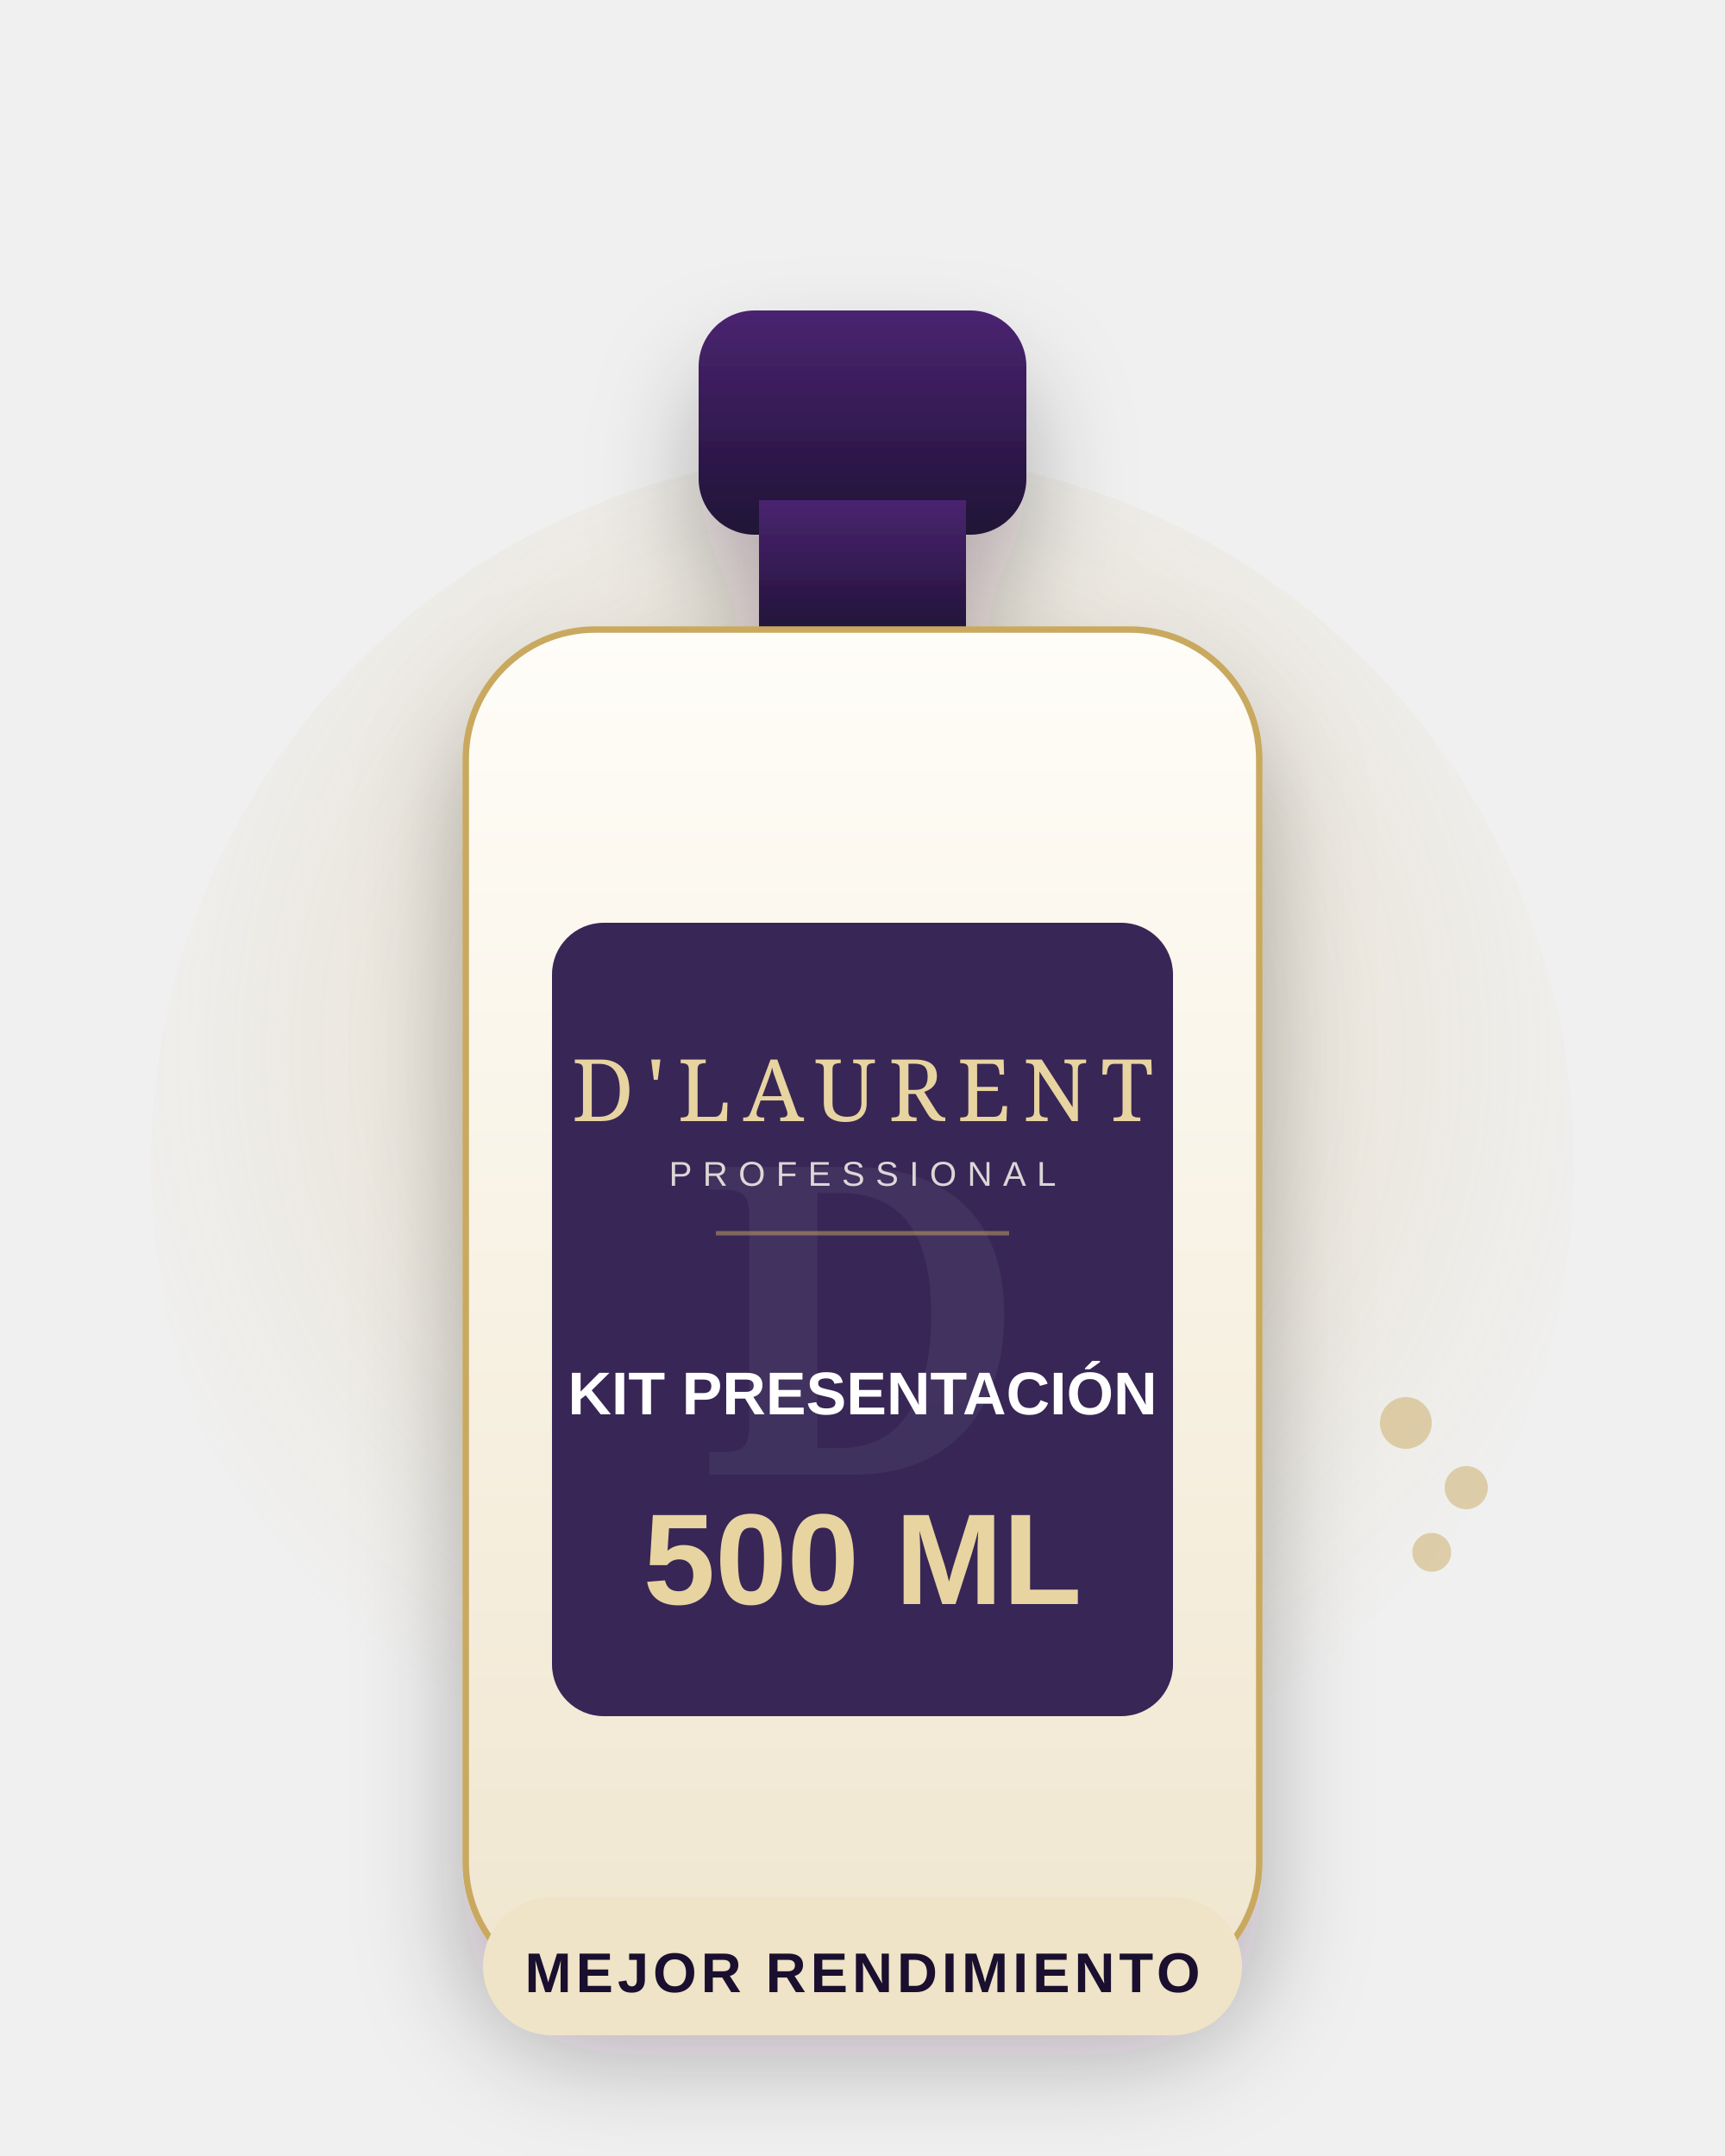
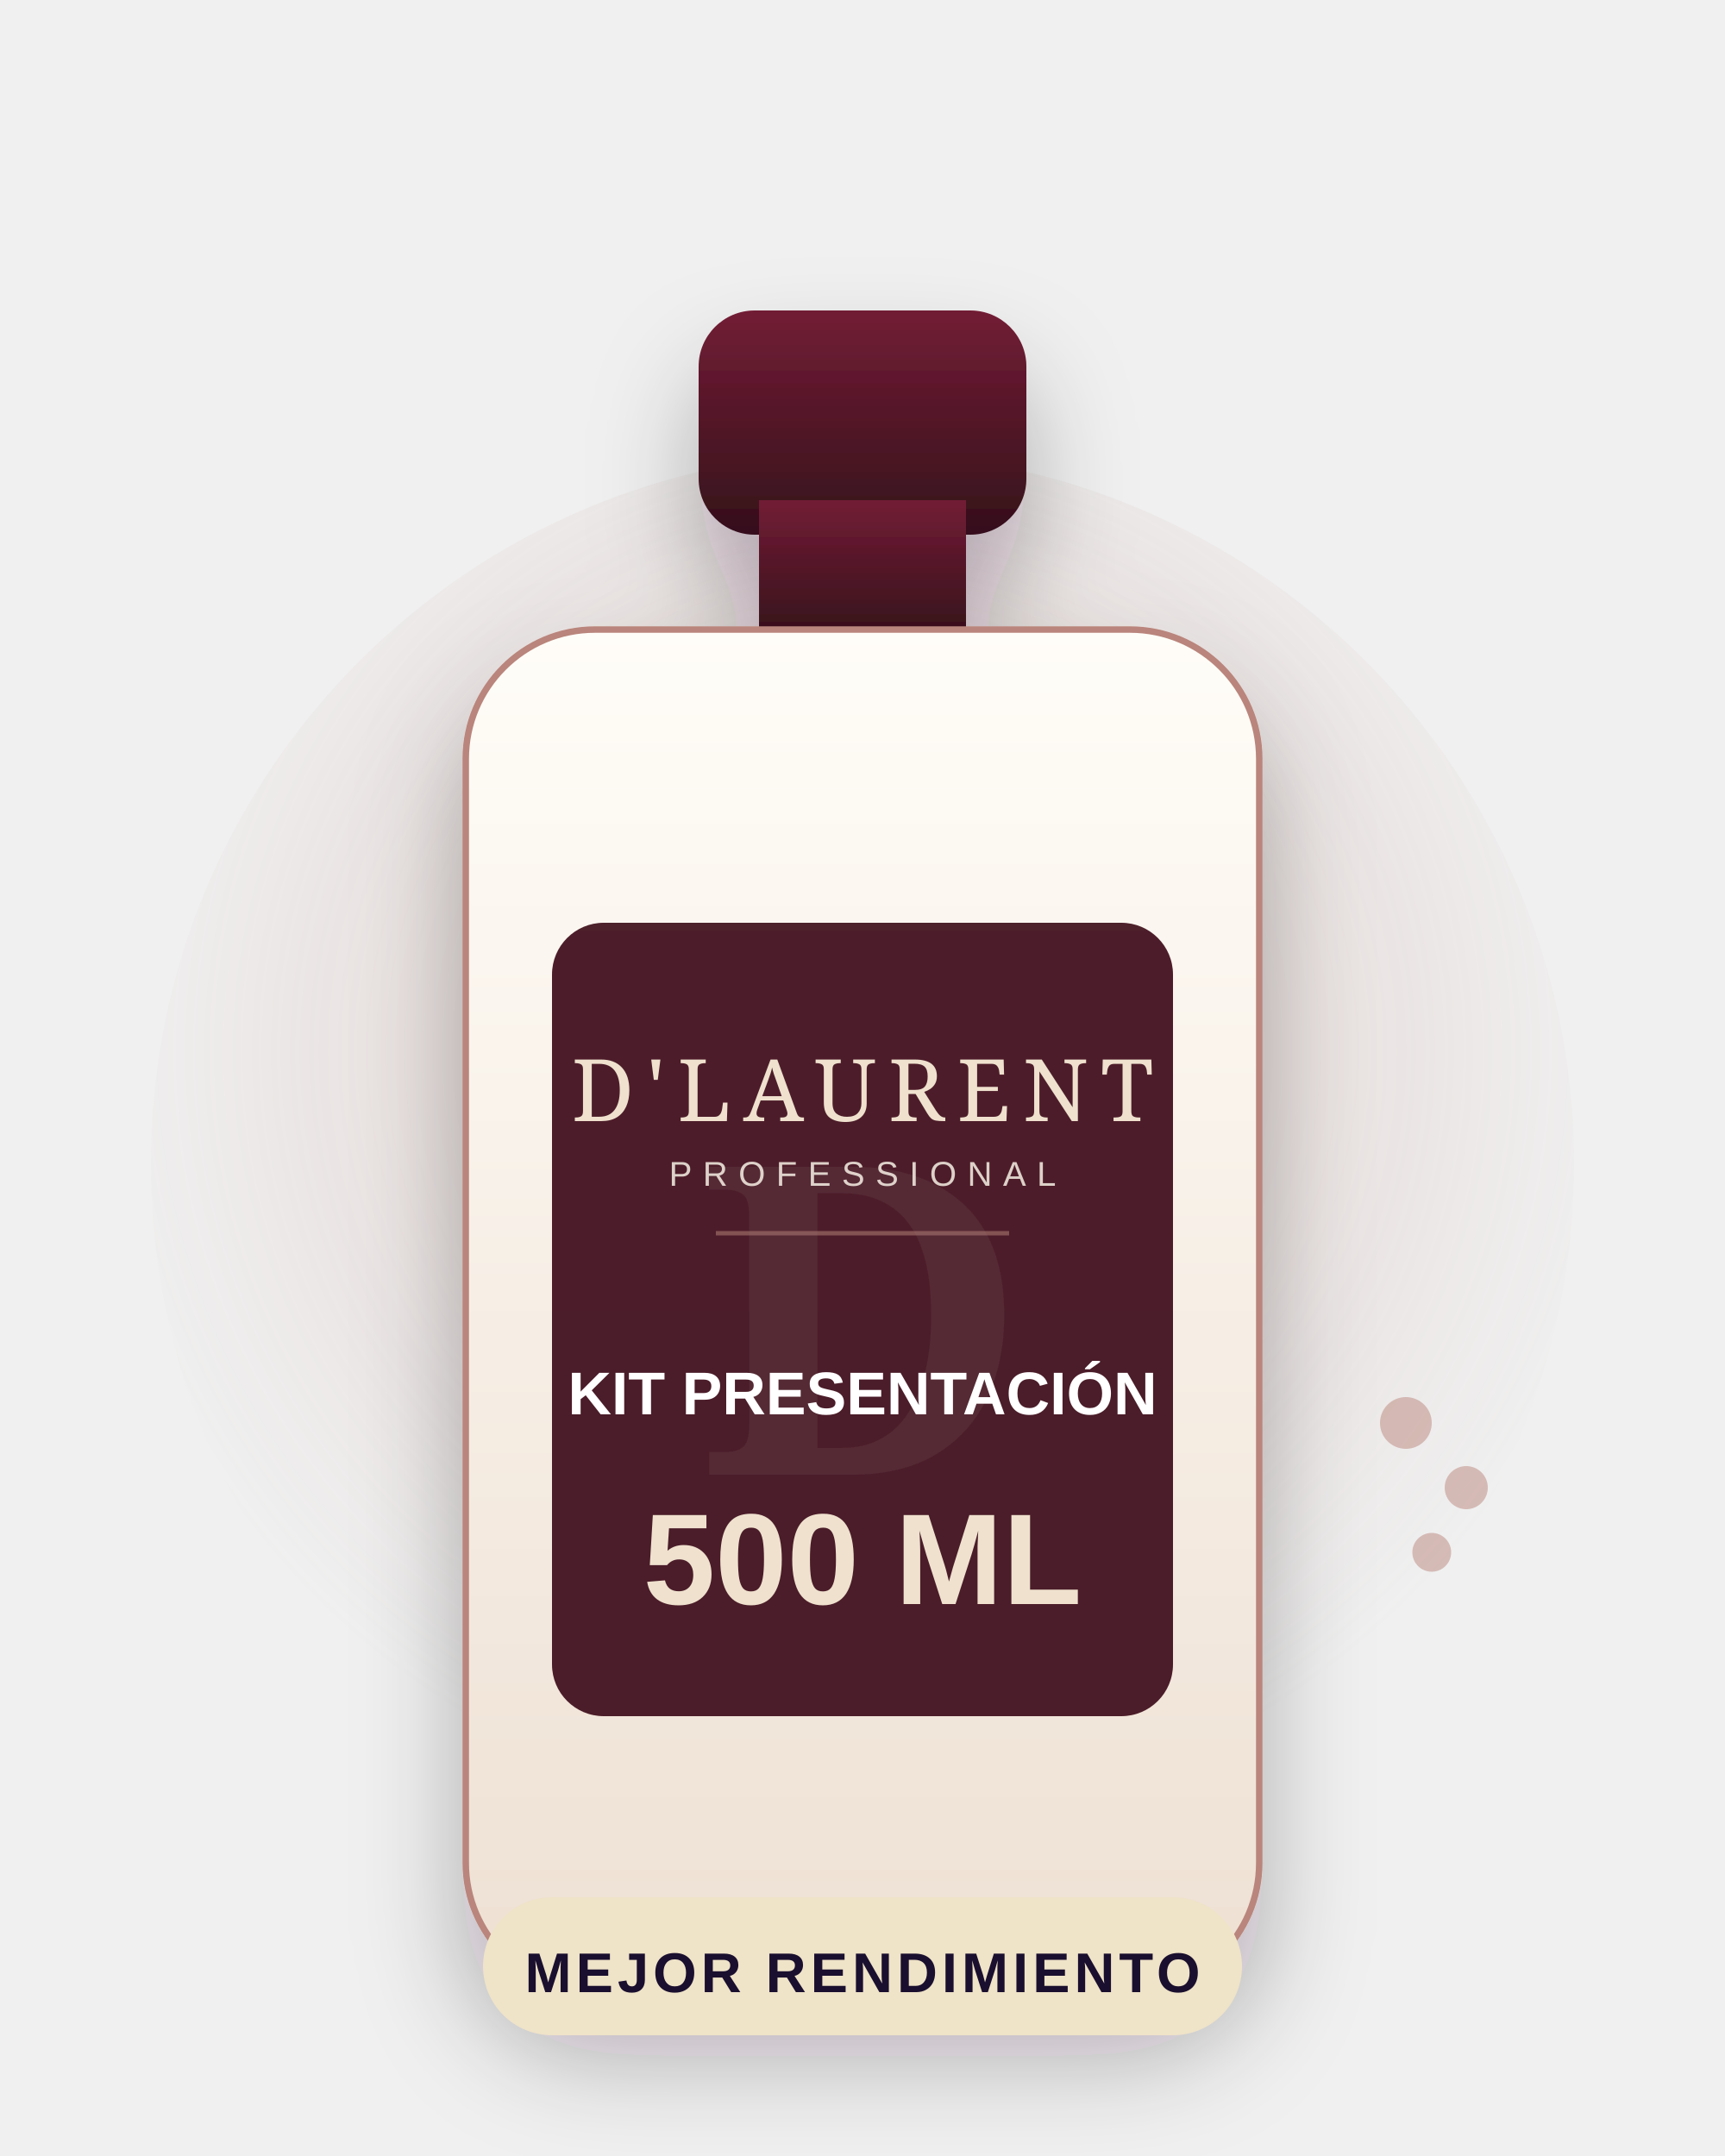
<svg xmlns="http://www.w3.org/2000/svg" viewBox="0 0 400 500" role="img" aria-label="Kit D'Laurent Professional 500ML">
  <defs>
    <linearGradient id="body500" x1="0" y1="0" x2="0" y2="1">
      <stop offset="0%" stop-color="#fffdf8" />
-       <stop offset="100%" stop-color="#f0e6cf" />
+       <stop offset="100%" stop-color="#eee0d3" />
    </linearGradient>
    <linearGradient id="cap500" x1="0" y1="0" x2="0" y2="1">
-       <stop offset="0%" stop-color="#4a2470" />
-       <stop offset="100%" stop-color="#1f1236" />
+       <stop offset="0%" stop-color="#721d35" />
+       <stop offset="100%" stop-color="#34101b" />
    </linearGradient>
    <radialGradient id="glow500" cx="50%" cy="42%" r="55%">
-       <stop offset="0%" stop-color="#c9a961" stop-opacity="0.32" />
-       <stop offset="100%" stop-color="#c9a961" stop-opacity="0" />
+       <stop offset="0%" stop-color="#b9857c" stop-opacity="0.32" />
+       <stop offset="100%" stop-color="#b9857c" stop-opacity="0" />
    </radialGradient>
    <filter id="shadow500" x="-40%" y="-20%" width="180%" height="150%">
-       <feDropShadow dx="0" dy="14" stdDeviation="12" flood-color="#150c26" flood-opacity="0.28" />
+       <feDropShadow dx="0" dy="14" stdDeviation="12" flood-color="#1c0b12" flood-opacity="0.28" />
    </filter>
  </defs>
  <ellipse cx="200" cy="270" rx="165" ry="165" fill="url(#glow500)" />
-   <g fill="#c9a961" opacity="0.5">
+   <g fill="#b9857c" opacity="0.5">
    <circle cx="326" cy="330" r="6" />
    <circle cx="340" cy="345" r="5" />
    <circle cx="332" cy="360" r="4.5" />
  </g>
  <g transform="translate(200,72)" filter="url(#shadow500)">
    <rect x="-38" y="0" width="76" height="52" rx="13" fill="url(#cap500)" />
    <rect x="-24" y="44" width="48" height="32" fill="url(#cap500)" />
-     <rect x="-92" y="74" width="184" height="316" rx="30" fill="url(#body500)" stroke="#c9a961" stroke-width="1.5" />
-     <rect x="-72" y="142" width="144" height="184" rx="12" fill="#2d1b4e" opacity="0.94" />
+     <rect x="-92" y="74" width="184" height="316" rx="30" fill="url(#body500)" stroke="#b9857c" stroke-width="1.5" />
+     <rect x="-72" y="142" width="144" height="184" rx="12" fill="#42121f" opacity="0.94" />
    <text x="0" y="270" font-family="Georgia, serif" font-size="100" font-weight="700" fill="#ffffff" opacity="0.05" text-anchor="middle">D</text>
-     <text x="0" y="188" font-family="Georgia, serif" font-size="20" fill="#e8d4a0" letter-spacing="2.8" text-anchor="middle">D'LAURENT</text>
-     <text x="0" y="203" font-family="Arial, sans-serif" font-size="8" fill="#f8f4ec" letter-spacing="2.5" text-anchor="middle" opacity="0.85">PROFESSIONAL</text>
-     <line x1="-34" y1="214" x2="34" y2="214" stroke="#c9a961" stroke-width="1" opacity="0.5" />
+     <text x="0" y="188" font-family="Georgia, serif" font-size="20" fill="#efe1ce" letter-spacing="2.8" text-anchor="middle">D'LAURENT</text>
+     <text x="0" y="203" font-family="Arial, sans-serif" font-size="8" fill="#f7f0e5" letter-spacing="2.5" text-anchor="middle" opacity="0.85">PROFESSIONAL</text>
+     <line x1="-34" y1="214" x2="34" y2="214" stroke="#b9857c" stroke-width="1" opacity="0.5" />
    <text x="0" y="256" font-family="Arial, sans-serif" font-size="14" font-weight="700" fill="#ffffff" text-anchor="middle">KIT PRESENTACIÓN</text>
-     <text x="0" y="300" font-family="Arial, sans-serif" font-size="30" font-weight="800" fill="#e8d4a0" text-anchor="middle">500 ML</text>
+     <text x="0" y="300" font-family="Arial, sans-serif" font-size="30" font-weight="800" fill="#efe1ce" text-anchor="middle">500 ML</text>
  </g>
  <rect x="112" y="440" width="176" height="32" rx="16" fill="#efe3c8" />
  <text x="200" y="462" text-anchor="middle" font-family="Arial, sans-serif" font-size="13" fill="#1a0f2e" font-weight="800" letter-spacing="1">MEJOR RENDIMIENTO</text>
</svg>
